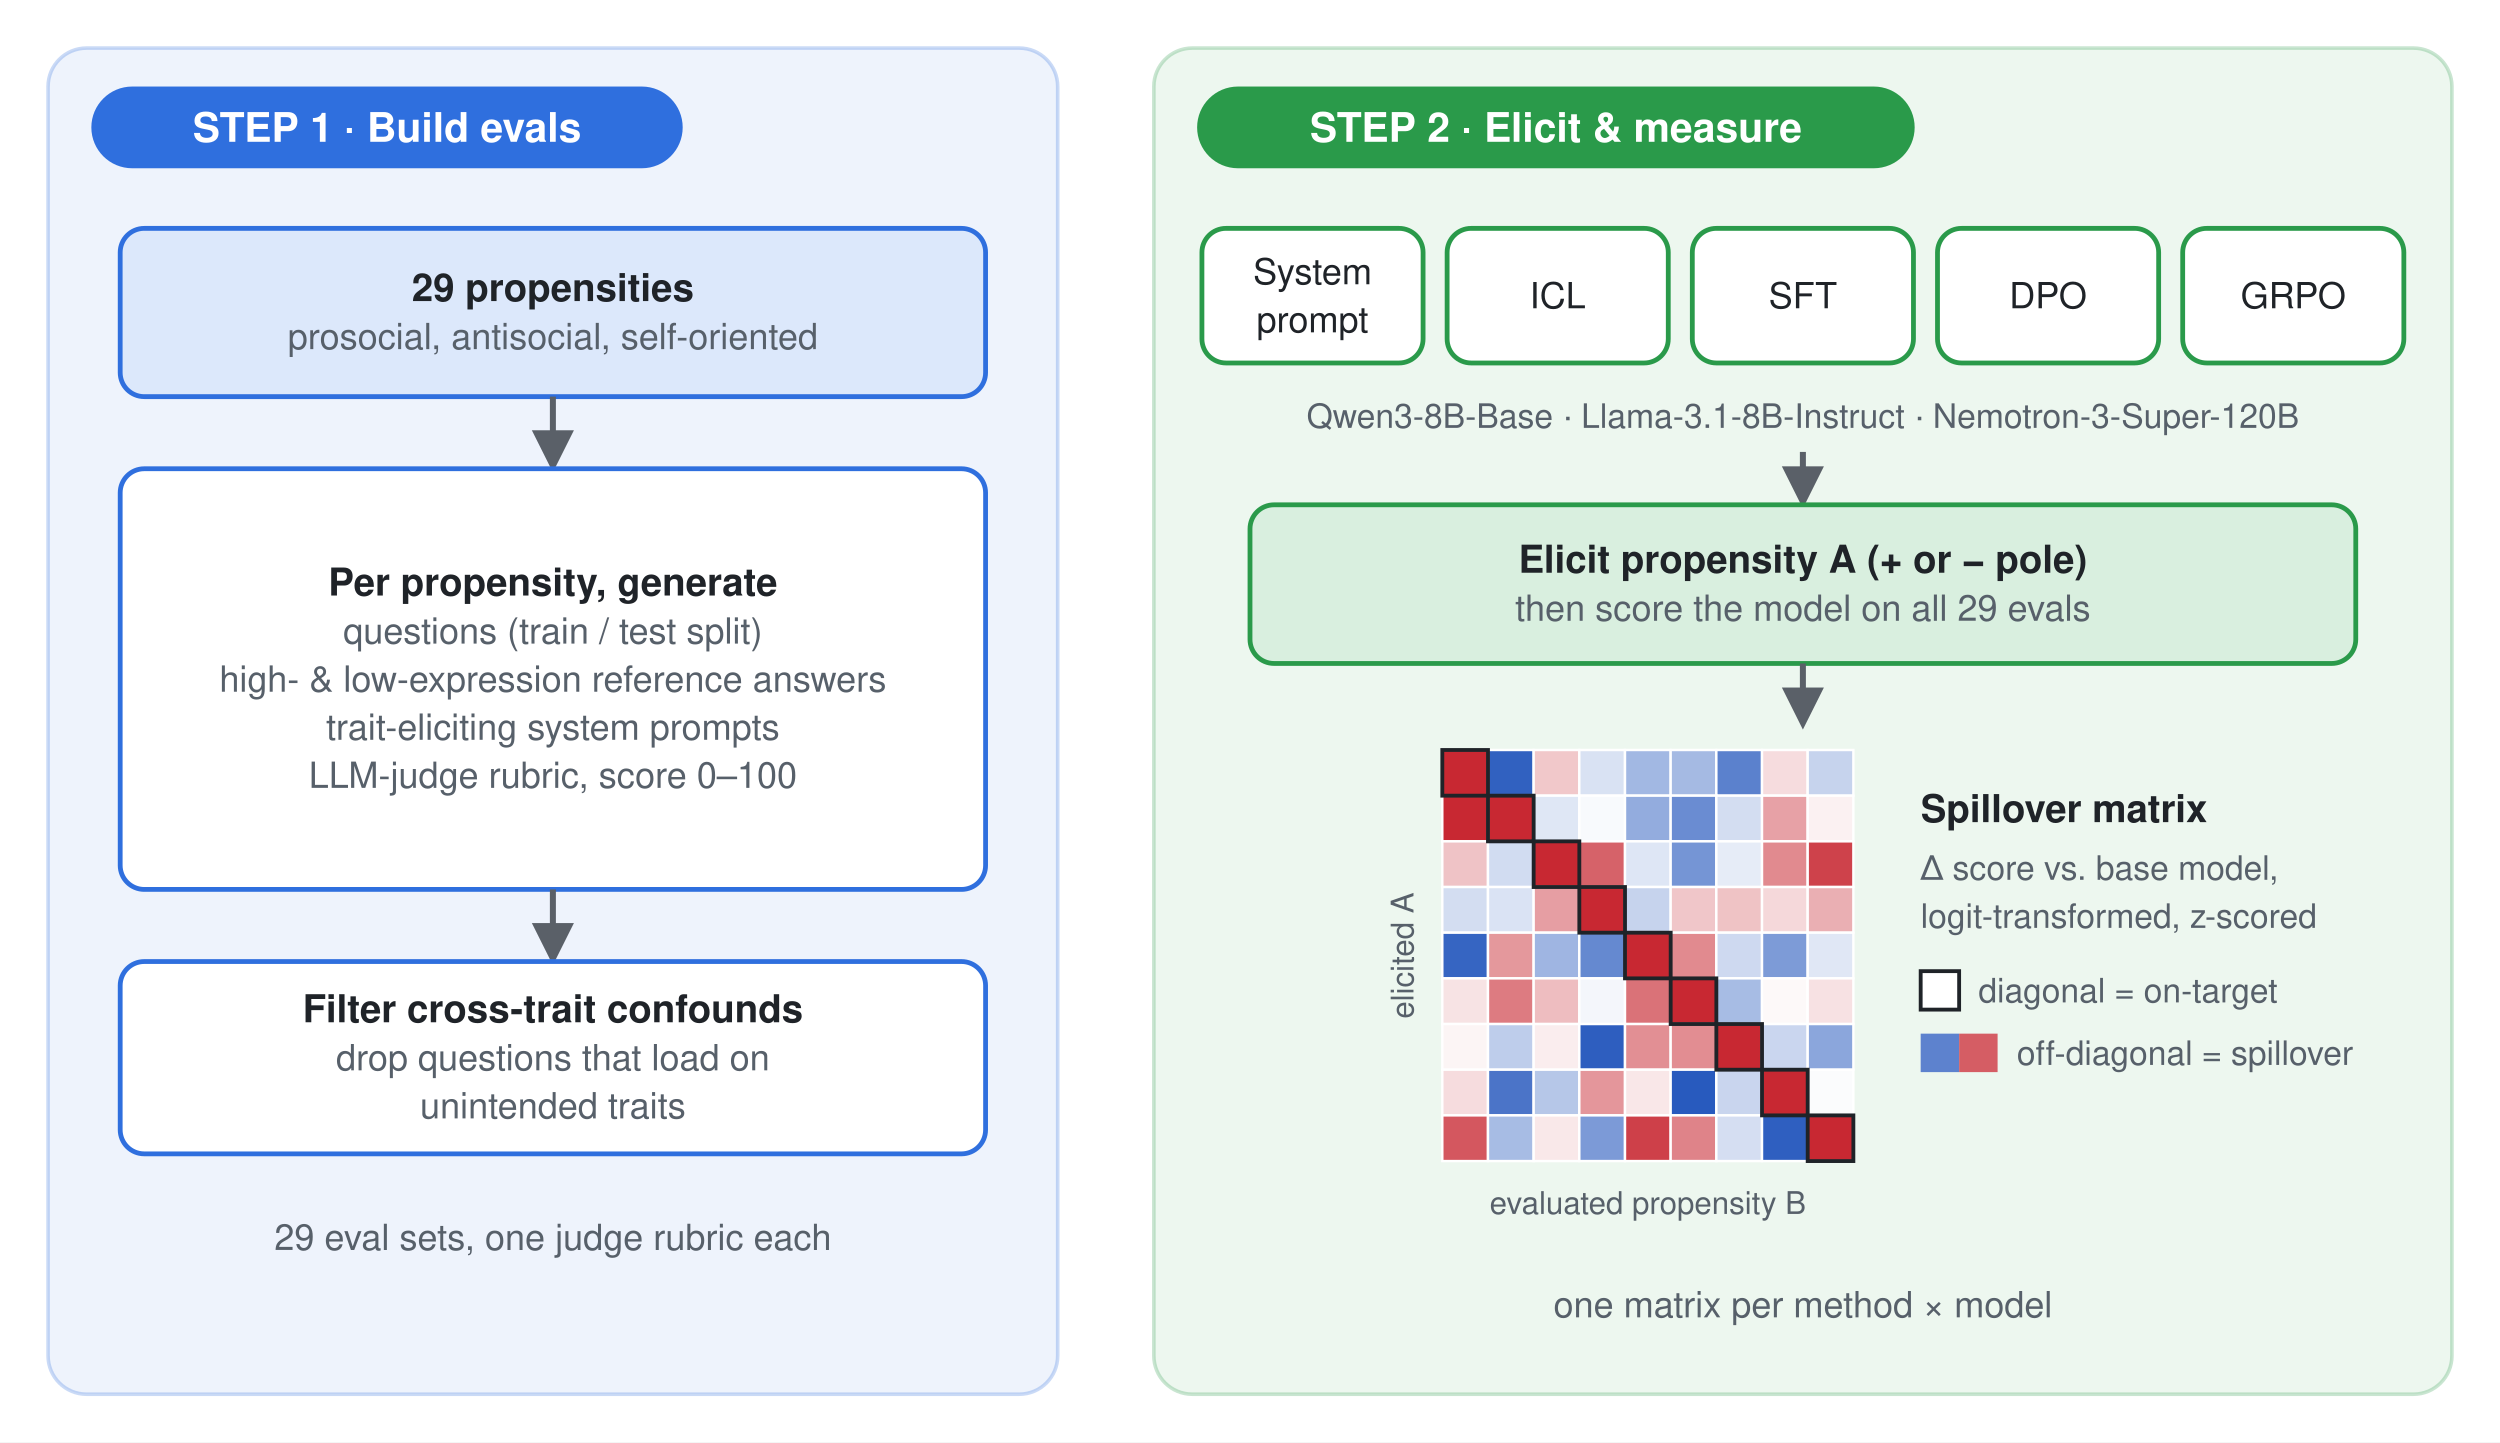
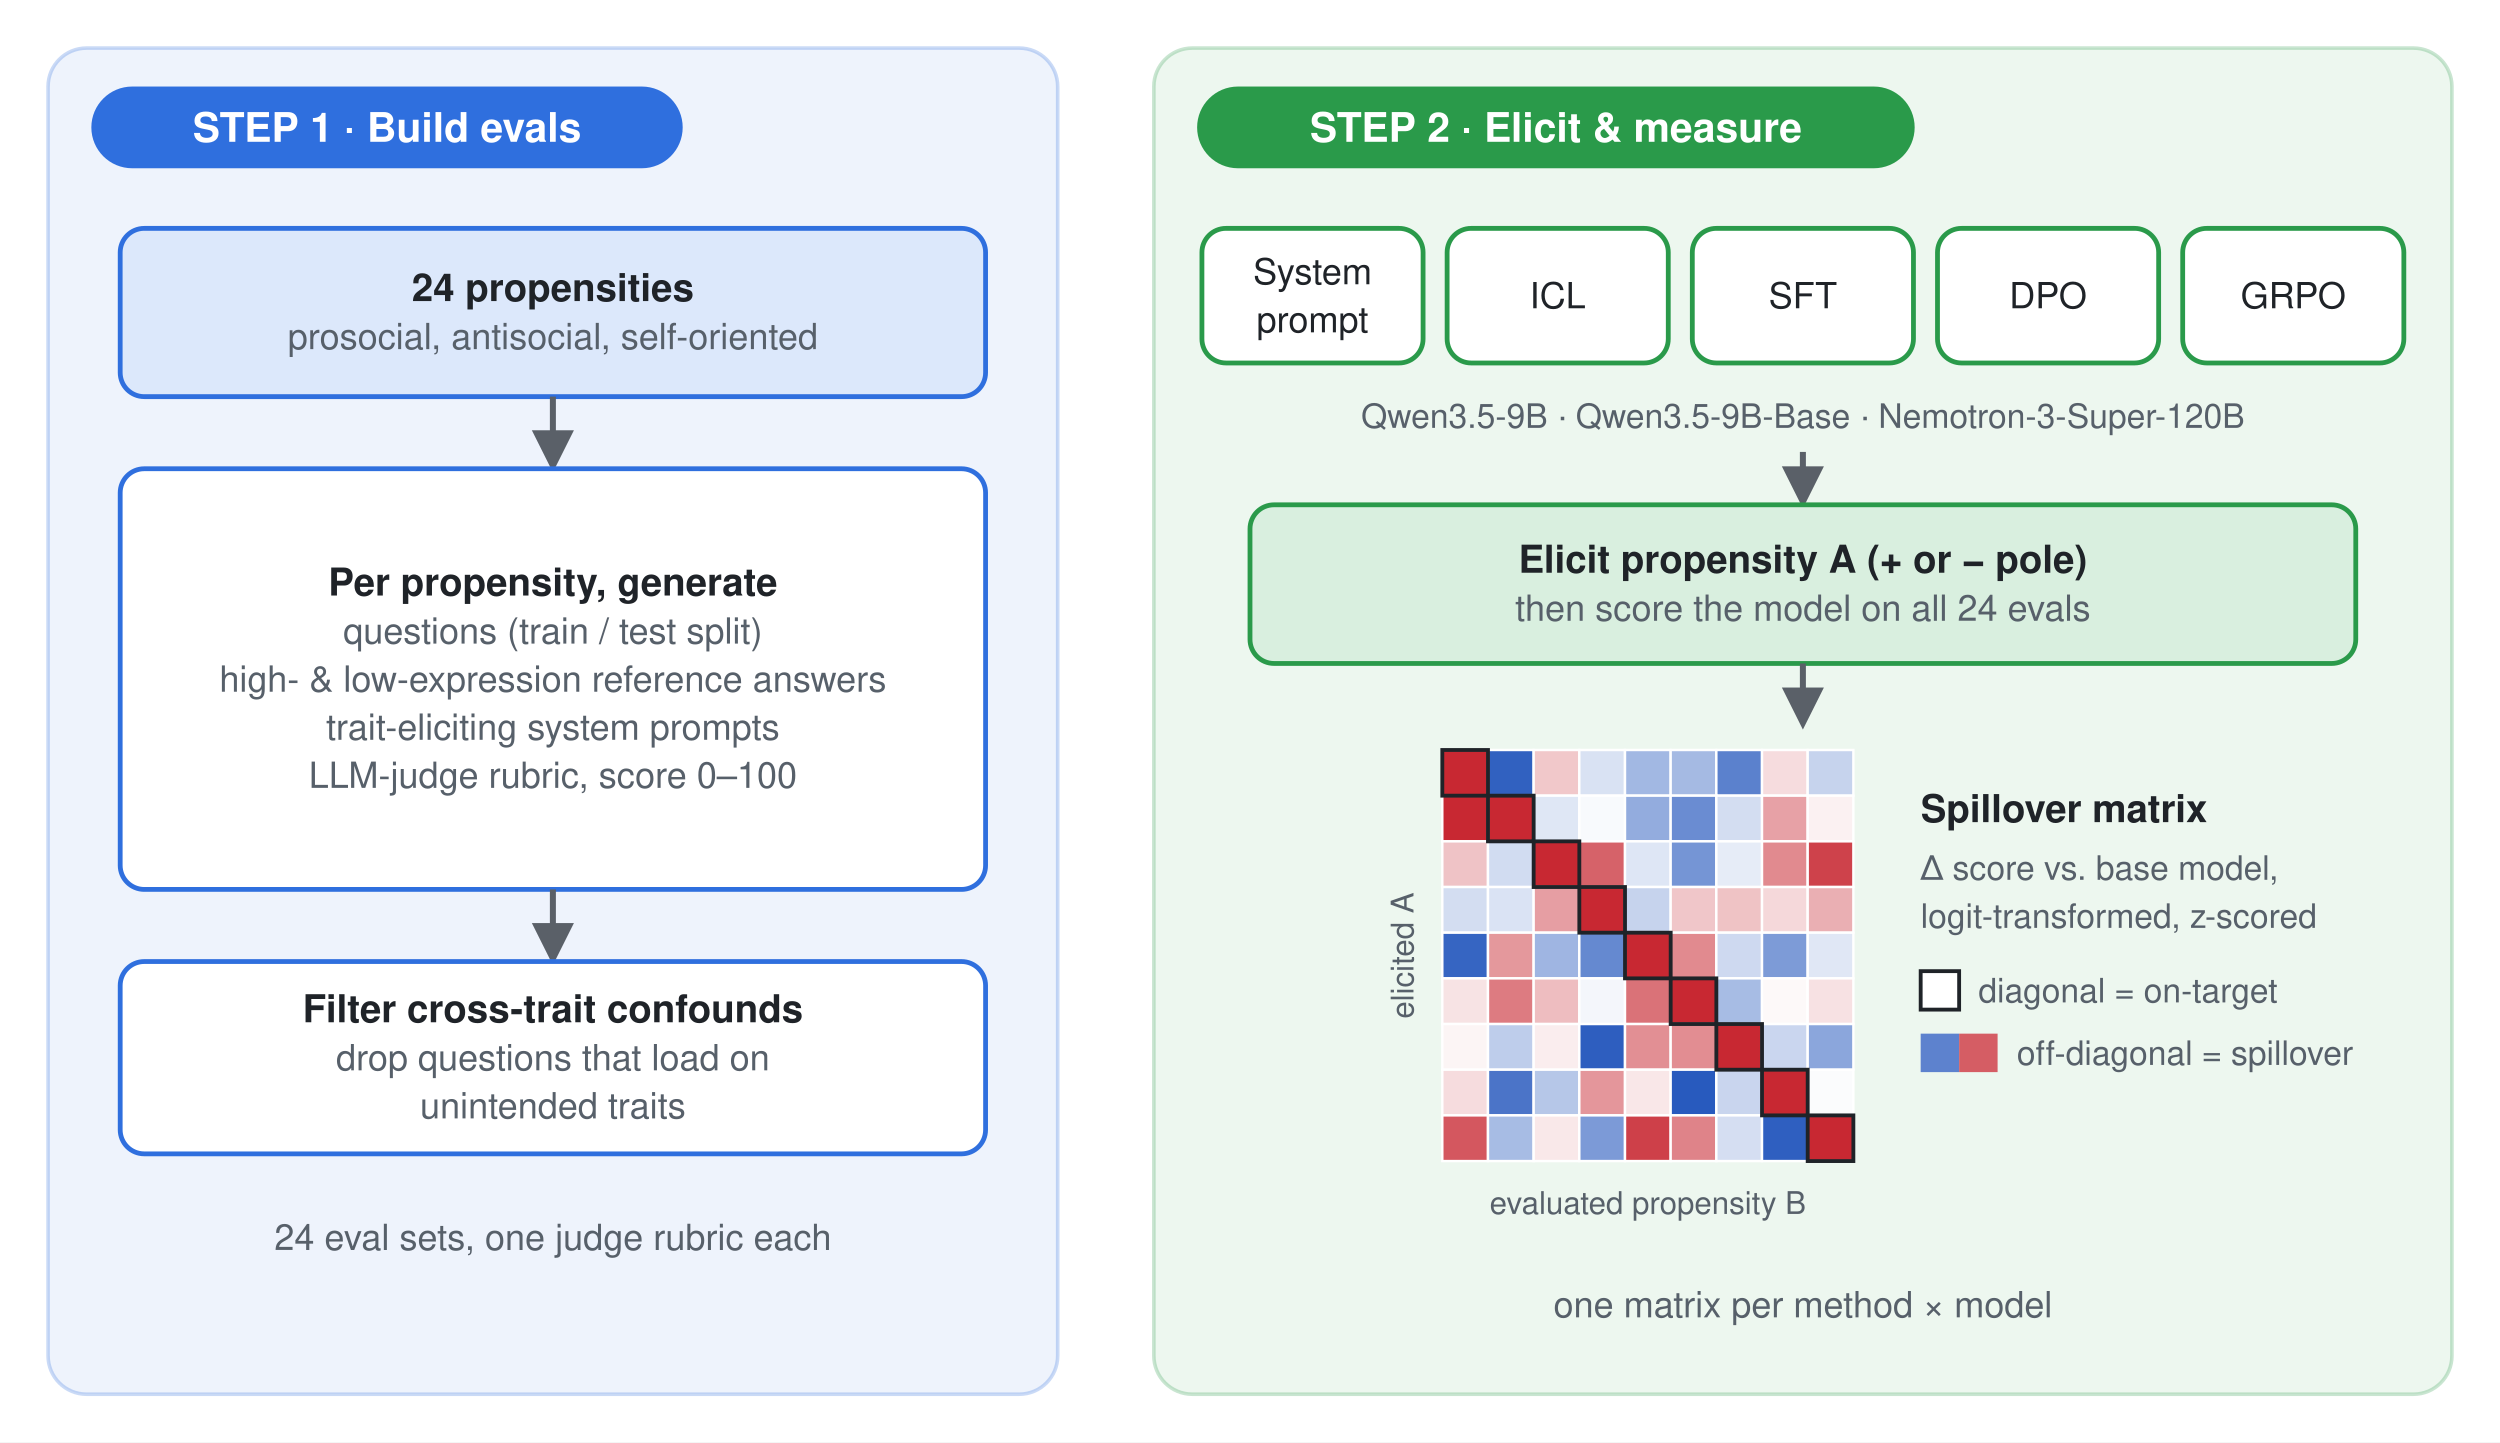
<svg xmlns="http://www.w3.org/2000/svg" width="1040" height="600" viewBox="0 0 1040 600">
  <defs>
    <marker id="ah" viewBox="0 0 10 10" refX="8" refY="5" markerWidth="7" markerHeight="7" orient="auto-start-reverse">
      <path d="M0,0 L10,5 L0,10 z" fill="#5a6068" />
    </marker>
  </defs>
  <rect width="1040" height="600" fill="#ffffff" />
  <rect x="20" y="20" width="420" height="560" rx="16" fill="#eef3fc" stroke="#2f6fde" stroke-opacity="0.25" stroke-width="1.5" />
  <rect x="38" y="36" width="246.0" height="34" rx="17" fill="#2f6fde" />
  <text x="161.0" y="59" font-family="Helvetica, Arial, sans-serif" font-size="17" font-weight="bold" fill="#ffffff" text-anchor="middle">STEP 1 · Build evals</text>
  <rect x="50" y="95" width="360" height="70" rx="10" fill="#dce8fb" stroke="#2f6fde" stroke-width="2" />
-   <text x="230.0" y="125.25" font-family="Helvetica, Arial, sans-serif" font-size="16" font-weight="bold" fill="#1f2328" text-anchor="middle">29 propensities</text>
+   <text x="230.0" y="125.25" font-family="Helvetica, Arial, sans-serif" font-size="16" font-weight="bold" fill="#1f2328" text-anchor="middle">24 propensities</text>
  <text x="230.0" y="145.25" font-family="Helvetica, Arial, sans-serif" font-size="15" font-weight="normal" fill="#57606a" text-anchor="middle">prosocial, antisocial, self-oriented</text>
  <line x1="230.0" y1="165" x2="230.0" y2="193" stroke="#5a6068" stroke-width="2.5" marker-end="url(#ah)" />
  <rect x="50" y="195" width="360" height="175" rx="10" fill="#ffffff" stroke="#2f6fde" stroke-width="2" />
  <text x="230.0" y="247.75" font-family="Helvetica, Arial, sans-serif" font-size="16" font-weight="bold" fill="#1f2328" text-anchor="middle">Per propensity, generate</text>
  <text x="230.0" y="267.75" font-family="Helvetica, Arial, sans-serif" font-size="15" font-weight="normal" fill="#57606a" text-anchor="middle">questions (train / test split)</text>
  <text x="230.0" y="287.75" font-family="Helvetica, Arial, sans-serif" font-size="15" font-weight="normal" fill="#57606a" text-anchor="middle">high- &amp; low-expression reference answers</text>
  <text x="230.0" y="307.75" font-family="Helvetica, Arial, sans-serif" font-size="15" font-weight="normal" fill="#57606a" text-anchor="middle">trait-eliciting system prompts</text>
  <text x="230.0" y="327.75" font-family="Helvetica, Arial, sans-serif" font-size="15" font-weight="normal" fill="#57606a" text-anchor="middle">LLM-judge rubric, score 0–100</text>
  <line x1="230.0" y1="370" x2="230.0" y2="398" stroke="#5a6068" stroke-width="2.5" marker-end="url(#ah)" />
  <rect x="50" y="400" width="360" height="80" rx="10" fill="#ffffff" stroke="#2f6fde" stroke-width="2" />
  <text x="230.0" y="425.25" font-family="Helvetica, Arial, sans-serif" font-size="16" font-weight="bold" fill="#1f2328" text-anchor="middle">Filter cross-trait confounds</text>
  <text x="230.0" y="445.25" font-family="Helvetica, Arial, sans-serif" font-size="15" font-weight="normal" fill="#57606a" text-anchor="middle">drop questions that load on</text>
  <text x="230.0" y="465.25" font-family="Helvetica, Arial, sans-serif" font-size="15" font-weight="normal" fill="#57606a" text-anchor="middle">unintended traits</text>
-   <text x="230.0" y="520" font-family="Helvetica, Arial, sans-serif" font-size="15" font-weight="normal" fill="#57606a" text-anchor="middle">29 eval sets, one judge rubric each</text>
+   <text x="230.0" y="520" font-family="Helvetica, Arial, sans-serif" font-size="15" font-weight="normal" fill="#57606a" text-anchor="middle">24 eval sets, one judge rubric each</text>
  <rect x="480" y="20" width="540" height="560" rx="16" fill="#edf7ef" stroke="#2a9a4a" stroke-opacity="0.25" stroke-width="1.5" />
  <rect x="498" y="36" width="298.5" height="34" rx="17" fill="#2a9a4a" />
  <text x="647.25" y="59" font-family="Helvetica, Arial, sans-serif" font-size="17" font-weight="bold" fill="#ffffff" text-anchor="middle">STEP 2 · Elicit &amp; measure</text>
  <rect x="500.0" y="95" width="92" height="56" rx="10" fill="#ffffff" stroke="#2a9a4a" stroke-width="2" />
  <text x="546.0" y="118.25" font-family="Helvetica, Arial, sans-serif" font-size="15" font-weight="normal" fill="#1f2328" text-anchor="middle">System</text>
  <text x="546.0" y="138.25" font-family="Helvetica, Arial, sans-serif" font-size="15" font-weight="normal" fill="#1f2328" text-anchor="middle">prompt</text>
  <rect x="602.0" y="95" width="92" height="56" rx="10" fill="#ffffff" stroke="#2a9a4a" stroke-width="2" />
  <text x="648.0" y="128.25" font-family="Helvetica, Arial, sans-serif" font-size="15" font-weight="normal" fill="#1f2328" text-anchor="middle">ICL</text>
  <rect x="704.0" y="95" width="92" height="56" rx="10" fill="#ffffff" stroke="#2a9a4a" stroke-width="2" />
  <text x="750.0" y="128.25" font-family="Helvetica, Arial, sans-serif" font-size="15" font-weight="normal" fill="#1f2328" text-anchor="middle">SFT</text>
  <rect x="806.0" y="95" width="92" height="56" rx="10" fill="#ffffff" stroke="#2a9a4a" stroke-width="2" />
  <text x="852.0" y="128.25" font-family="Helvetica, Arial, sans-serif" font-size="15" font-weight="normal" fill="#1f2328" text-anchor="middle">DPO</text>
  <rect x="908.0" y="95" width="92" height="56" rx="10" fill="#ffffff" stroke="#2a9a4a" stroke-width="2" />
  <text x="954.0" y="128.25" font-family="Helvetica, Arial, sans-serif" font-size="15" font-weight="normal" fill="#1f2328" text-anchor="middle">GRPO</text>
-   <text x="750.0" y="178" font-family="Helvetica, Arial, sans-serif" font-size="14" font-weight="normal" fill="#57606a" text-anchor="middle">Qwen3-8B-Base · Llama-3.1-8B-Instruct · Nemotron-3-Super-120B</text>
+   <text x="750.0" y="178" font-family="Helvetica, Arial, sans-serif" font-size="14" font-weight="normal" fill="#57606a" text-anchor="middle">Qwen3.5-9B · Qwen3.5-9B-Base · Nemotron-3-Super-120B</text>
  <line x1="750.0" y1="188" x2="750.0" y2="208" stroke="#5a6068" stroke-width="2.5" marker-end="url(#ah)" />
  <rect x="520" y="210" width="460" height="66" rx="10" fill="#d9efdf" stroke="#2a9a4a" stroke-width="2" />
  <text x="750.0" y="238.25" font-family="Helvetica, Arial, sans-serif" font-size="16" font-weight="bold" fill="#1f2328" text-anchor="middle">Elicit propensity A (+ or − pole)</text>
-   <text x="750.0" y="258.25" font-family="Helvetica, Arial, sans-serif" font-size="15" font-weight="normal" fill="#57606a" text-anchor="middle">then score the model on all 29 evals</text>
+   <text x="750.0" y="258.25" font-family="Helvetica, Arial, sans-serif" font-size="15" font-weight="normal" fill="#57606a" text-anchor="middle">then score the model on all 24 evals</text>
  <line x1="750.0" y1="276" x2="750.0" y2="300" stroke="#5a6068" stroke-width="2.5" marker-end="url(#ah)" />
  <rect x="600" y="312" width="19" height="19" fill="#c82832" stroke="#ffffff" stroke-width="1" />
  <rect x="619" y="312" width="19" height="19" fill="#3161c0" stroke="#ffffff" stroke-width="1" />
  <rect x="638" y="312" width="19" height="19" fill="#f1c8ca" stroke="#ffffff" stroke-width="1" />
  <rect x="657" y="312" width="19" height="19" fill="#d9e2f3" stroke="#ffffff" stroke-width="1" />
  <rect x="676" y="312" width="19" height="19" fill="#a2b8e3" stroke="#ffffff" stroke-width="1" />
  <rect x="695" y="312" width="19" height="19" fill="#a5bae3" stroke="#ffffff" stroke-width="1" />
  <rect x="714" y="312" width="19" height="19" fill="#5b81cd" stroke="#ffffff" stroke-width="1" />
  <rect x="733" y="312" width="19" height="19" fill="#f6dcde" stroke="#ffffff" stroke-width="1" />
  <rect x="752" y="312" width="19" height="19" fill="#c6d3ed" stroke="#ffffff" stroke-width="1" />
  <rect x="600" y="331" width="19" height="19" fill="#c82832" stroke="#ffffff" stroke-width="1" />
  <rect x="619" y="331" width="19" height="19" fill="#c82832" stroke="#ffffff" stroke-width="1" />
  <rect x="638" y="331" width="19" height="19" fill="#dfe7f5" stroke="#ffffff" stroke-width="1" />
  <rect x="657" y="331" width="19" height="19" fill="#f8fafd" stroke="#ffffff" stroke-width="1" />
  <rect x="676" y="331" width="19" height="19" fill="#93acde" stroke="#ffffff" stroke-width="1" />
  <rect x="695" y="331" width="19" height="19" fill="#6a8cd2" stroke="#ffffff" stroke-width="1" />
  <rect x="714" y="331" width="19" height="19" fill="#d3ddf1" stroke="#ffffff" stroke-width="1" />
  <rect x="733" y="331" width="19" height="19" fill="#e7a1a6" stroke="#ffffff" stroke-width="1" />
  <rect x="752" y="331" width="19" height="19" fill="#fbf1f2" stroke="#ffffff" stroke-width="1" />
  <rect x="600" y="350" width="19" height="19" fill="#efc3c6" stroke="#ffffff" stroke-width="1" />
  <rect x="619" y="350" width="19" height="19" fill="#d1dcf1" stroke="#ffffff" stroke-width="1" />
  <rect x="638" y="350" width="19" height="19" fill="#c82832" stroke="#ffffff" stroke-width="1" />
  <rect x="657" y="350" width="19" height="19" fill="#d66269" stroke="#ffffff" stroke-width="1" />
  <rect x="676" y="350" width="19" height="19" fill="#dee6f5" stroke="#ffffff" stroke-width="1" />
  <rect x="695" y="350" width="19" height="19" fill="#7595d5" stroke="#ffffff" stroke-width="1" />
  <rect x="714" y="350" width="19" height="19" fill="#e6ecf7" stroke="#ffffff" stroke-width="1" />
  <rect x="733" y="350" width="19" height="19" fill="#e18a8f" stroke="#ffffff" stroke-width="1" />
  <rect x="752" y="350" width="19" height="19" fill="#ce424b" stroke="#ffffff" stroke-width="1" />
  <rect x="600" y="369" width="19" height="19" fill="#d3ddf1" stroke="#ffffff" stroke-width="1" />
  <rect x="619" y="369" width="19" height="19" fill="#dae3f4" stroke="#ffffff" stroke-width="1" />
  <rect x="638" y="369" width="19" height="19" fill="#e69ea3" stroke="#ffffff" stroke-width="1" />
  <rect x="657" y="369" width="19" height="19" fill="#c82832" stroke="#ffffff" stroke-width="1" />
  <rect x="676" y="369" width="19" height="19" fill="#c6d3ed" stroke="#ffffff" stroke-width="1" />
  <rect x="695" y="369" width="19" height="19" fill="#f0c6c9" stroke="#ffffff" stroke-width="1" />
  <rect x="714" y="369" width="19" height="19" fill="#efc3c5" stroke="#ffffff" stroke-width="1" />
  <rect x="733" y="369" width="19" height="19" fill="#f5d8da" stroke="#ffffff" stroke-width="1" />
  <rect x="752" y="369" width="19" height="19" fill="#eaafb3" stroke="#ffffff" stroke-width="1" />
  <rect x="600" y="388" width="19" height="19" fill="#3665c2" stroke="#ffffff" stroke-width="1" />
  <rect x="619" y="388" width="19" height="19" fill="#e4989c" stroke="#ffffff" stroke-width="1" />
  <rect x="638" y="388" width="19" height="19" fill="#9fb5e2" stroke="#ffffff" stroke-width="1" />
  <rect x="657" y="388" width="19" height="19" fill="#6589d0" stroke="#ffffff" stroke-width="1" />
  <rect x="676" y="388" width="19" height="19" fill="#c82832" stroke="#ffffff" stroke-width="1" />
  <rect x="695" y="388" width="19" height="19" fill="#e18a8f" stroke="#ffffff" stroke-width="1" />
  <rect x="714" y="388" width="19" height="19" fill="#ced9f0" stroke="#ffffff" stroke-width="1" />
  <rect x="733" y="388" width="19" height="19" fill="#7d9bd7" stroke="#ffffff" stroke-width="1" />
  <rect x="752" y="388" width="19" height="19" fill="#e0e7f5" stroke="#ffffff" stroke-width="1" />
  <rect x="600" y="407" width="19" height="19" fill="#f7e3e4" stroke="#ffffff" stroke-width="1" />
  <rect x="619" y="407" width="19" height="19" fill="#dd7b81" stroke="#ffffff" stroke-width="1" />
  <rect x="638" y="407" width="19" height="19" fill="#eebdc0" stroke="#ffffff" stroke-width="1" />
  <rect x="657" y="407" width="19" height="19" fill="#f4f6fb" stroke="#ffffff" stroke-width="1" />
  <rect x="676" y="407" width="19" height="19" fill="#da7278" stroke="#ffffff" stroke-width="1" />
  <rect x="695" y="407" width="19" height="19" fill="#c82832" stroke="#ffffff" stroke-width="1" />
  <rect x="714" y="407" width="19" height="19" fill="#a7bce4" stroke="#ffffff" stroke-width="1" />
  <rect x="733" y="407" width="19" height="19" fill="#fdf9f9" stroke="#ffffff" stroke-width="1" />
  <rect x="752" y="407" width="19" height="19" fill="#f7e1e3" stroke="#ffffff" stroke-width="1" />
  <rect x="600" y="426" width="19" height="19" fill="#fcf5f5" stroke="#ffffff" stroke-width="1" />
  <rect x="619" y="426" width="19" height="19" fill="#becdeb" stroke="#ffffff" stroke-width="1" />
  <rect x="638" y="426" width="19" height="19" fill="#faedee" stroke="#ffffff" stroke-width="1" />
  <rect x="657" y="426" width="19" height="19" fill="#2e5ebf" stroke="#ffffff" stroke-width="1" />
  <rect x="676" y="426" width="19" height="19" fill="#e28f94" stroke="#ffffff" stroke-width="1" />
  <rect x="695" y="426" width="19" height="19" fill="#e28d92" stroke="#ffffff" stroke-width="1" />
  <rect x="714" y="426" width="19" height="19" fill="#c82832" stroke="#ffffff" stroke-width="1" />
  <rect x="733" y="426" width="19" height="19" fill="#cad6ef" stroke="#ffffff" stroke-width="1" />
  <rect x="752" y="426" width="19" height="19" fill="#8ba6dc" stroke="#ffffff" stroke-width="1" />
  <rect x="600" y="445" width="19" height="19" fill="#f6dcde" stroke="#ffffff" stroke-width="1" />
  <rect x="619" y="445" width="19" height="19" fill="#4b74c8" stroke="#ffffff" stroke-width="1" />
  <rect x="638" y="445" width="19" height="19" fill="#b6c7e8" stroke="#ffffff" stroke-width="1" />
  <rect x="657" y="445" width="19" height="19" fill="#e4969b" stroke="#ffffff" stroke-width="1" />
  <rect x="676" y="445" width="19" height="19" fill="#f9e7e8" stroke="#ffffff" stroke-width="1" />
  <rect x="695" y="445" width="19" height="19" fill="#285abe" stroke="#ffffff" stroke-width="1" />
  <rect x="714" y="445" width="19" height="19" fill="#c9d5ee" stroke="#ffffff" stroke-width="1" />
  <rect x="733" y="445" width="19" height="19" fill="#c82832" stroke="#ffffff" stroke-width="1" />
  <rect x="752" y="445" width="19" height="19" fill="#fbfcfd" stroke="#ffffff" stroke-width="1" />
  <rect x="600" y="464" width="19" height="19" fill="#d4575f" stroke="#ffffff" stroke-width="1" />
  <rect x="619" y="464" width="19" height="19" fill="#a7bce4" stroke="#ffffff" stroke-width="1" />
  <rect x="638" y="464" width="19" height="19" fill="#f9e8e9" stroke="#ffffff" stroke-width="1" />
  <rect x="657" y="464" width="19" height="19" fill="#7c9ad7" stroke="#ffffff" stroke-width="1" />
  <rect x="676" y="464" width="19" height="19" fill="#ce4049" stroke="#ffffff" stroke-width="1" />
  <rect x="695" y="464" width="19" height="19" fill="#df8389" stroke="#ffffff" stroke-width="1" />
  <rect x="714" y="464" width="19" height="19" fill="#d5def2" stroke="#ffffff" stroke-width="1" />
  <rect x="733" y="464" width="19" height="19" fill="#2f5fc0" stroke="#ffffff" stroke-width="1" />
  <rect x="752" y="464" width="19" height="19" fill="#c82832" stroke="#ffffff" stroke-width="1" />
  <rect x="600" y="312" width="19" height="19" fill="none" stroke="#1f2328" stroke-width="1.6" />
  <rect x="619" y="331" width="19" height="19" fill="none" stroke="#1f2328" stroke-width="1.6" />
  <rect x="638" y="350" width="19" height="19" fill="none" stroke="#1f2328" stroke-width="1.6" />
  <rect x="657" y="369" width="19" height="19" fill="none" stroke="#1f2328" stroke-width="1.6" />
  <rect x="676" y="388" width="19" height="19" fill="none" stroke="#1f2328" stroke-width="1.6" />
  <rect x="695" y="407" width="19" height="19" fill="none" stroke="#1f2328" stroke-width="1.6" />
  <rect x="714" y="426" width="19" height="19" fill="none" stroke="#1f2328" stroke-width="1.6" />
  <rect x="733" y="445" width="19" height="19" fill="none" stroke="#1f2328" stroke-width="1.6" />
  <rect x="752" y="464" width="19" height="19" fill="none" stroke="#1f2328" stroke-width="1.6" />
  <text x="685.5" y="505" font-family="Helvetica, Arial, sans-serif" font-size="13" font-weight="normal" fill="#57606a" text-anchor="middle">evaluated propensity B</text>
  <text x="588" y="397.5" font-family="Helvetica, Arial, sans-serif" font-size="13" font-weight="normal" fill="#57606a" text-anchor="middle" transform="rotate(-90 588 397.5)">elicited A</text>
  <text x="799" y="342" font-family="Helvetica, Arial, sans-serif" font-size="16" font-weight="bold" fill="#1f2328" text-anchor="start">Spillover matrix</text>
  <text x="799" y="366" font-family="Helvetica, Arial, sans-serif" font-size="14" font-weight="normal" fill="#57606a" text-anchor="start">Δ score vs. base model,</text>
  <text x="799" y="386" font-family="Helvetica, Arial, sans-serif" font-size="14" font-weight="normal" fill="#57606a" text-anchor="start">logit-transformed, z-scored</text>
  <rect x="799" y="404" width="16" height="16" fill="#ffffff" stroke="#1f2328" stroke-width="1.6" />
  <text x="823" y="417" font-family="Helvetica, Arial, sans-serif" font-size="14" font-weight="normal" fill="#57606a" text-anchor="start">diagonal = on-target</text>
  <rect x="799" y="430" width="16" height="16" fill="#5d82ce" />
  <rect x="815" y="430" width="16" height="16" fill="#d55d64" />
  <text x="839" y="443" font-family="Helvetica, Arial, sans-serif" font-size="14" font-weight="normal" fill="#57606a" text-anchor="start">off-diagonal = spillover</text>
  <text x="750.0" y="548" font-family="Helvetica, Arial, sans-serif" font-size="15" font-weight="normal" fill="#57606a" text-anchor="middle">one matrix per method × model</text>
</svg>
